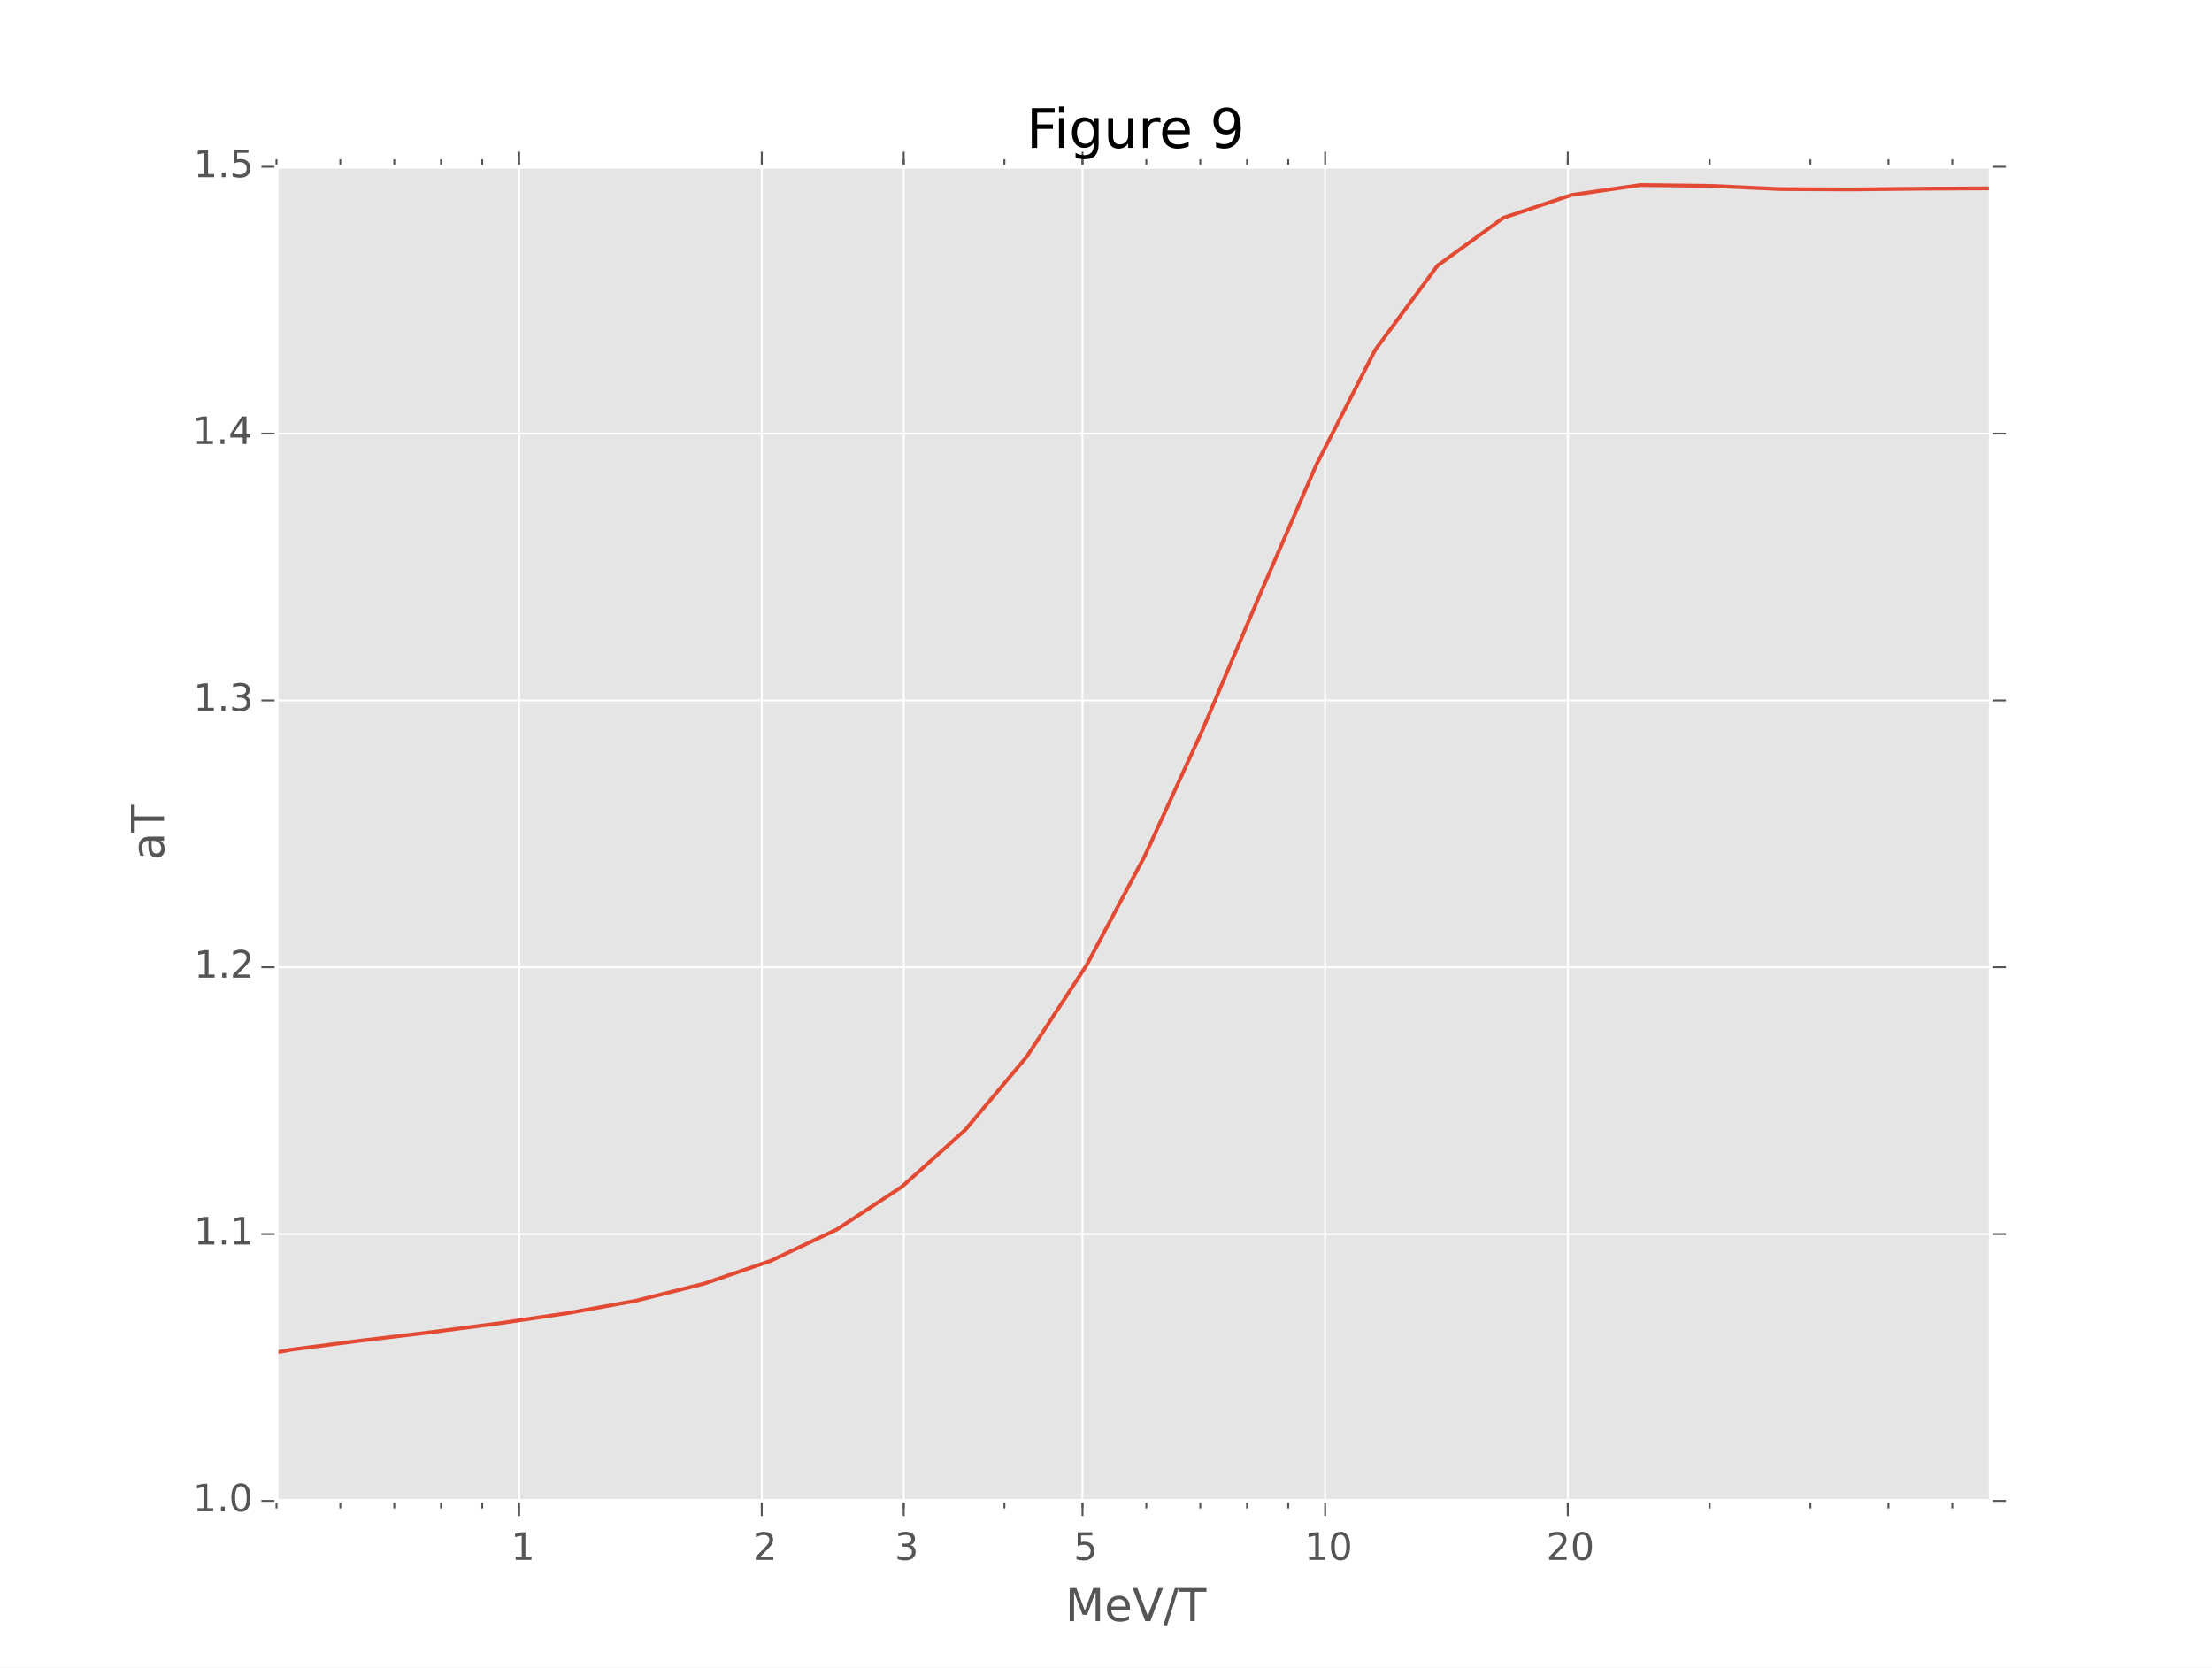
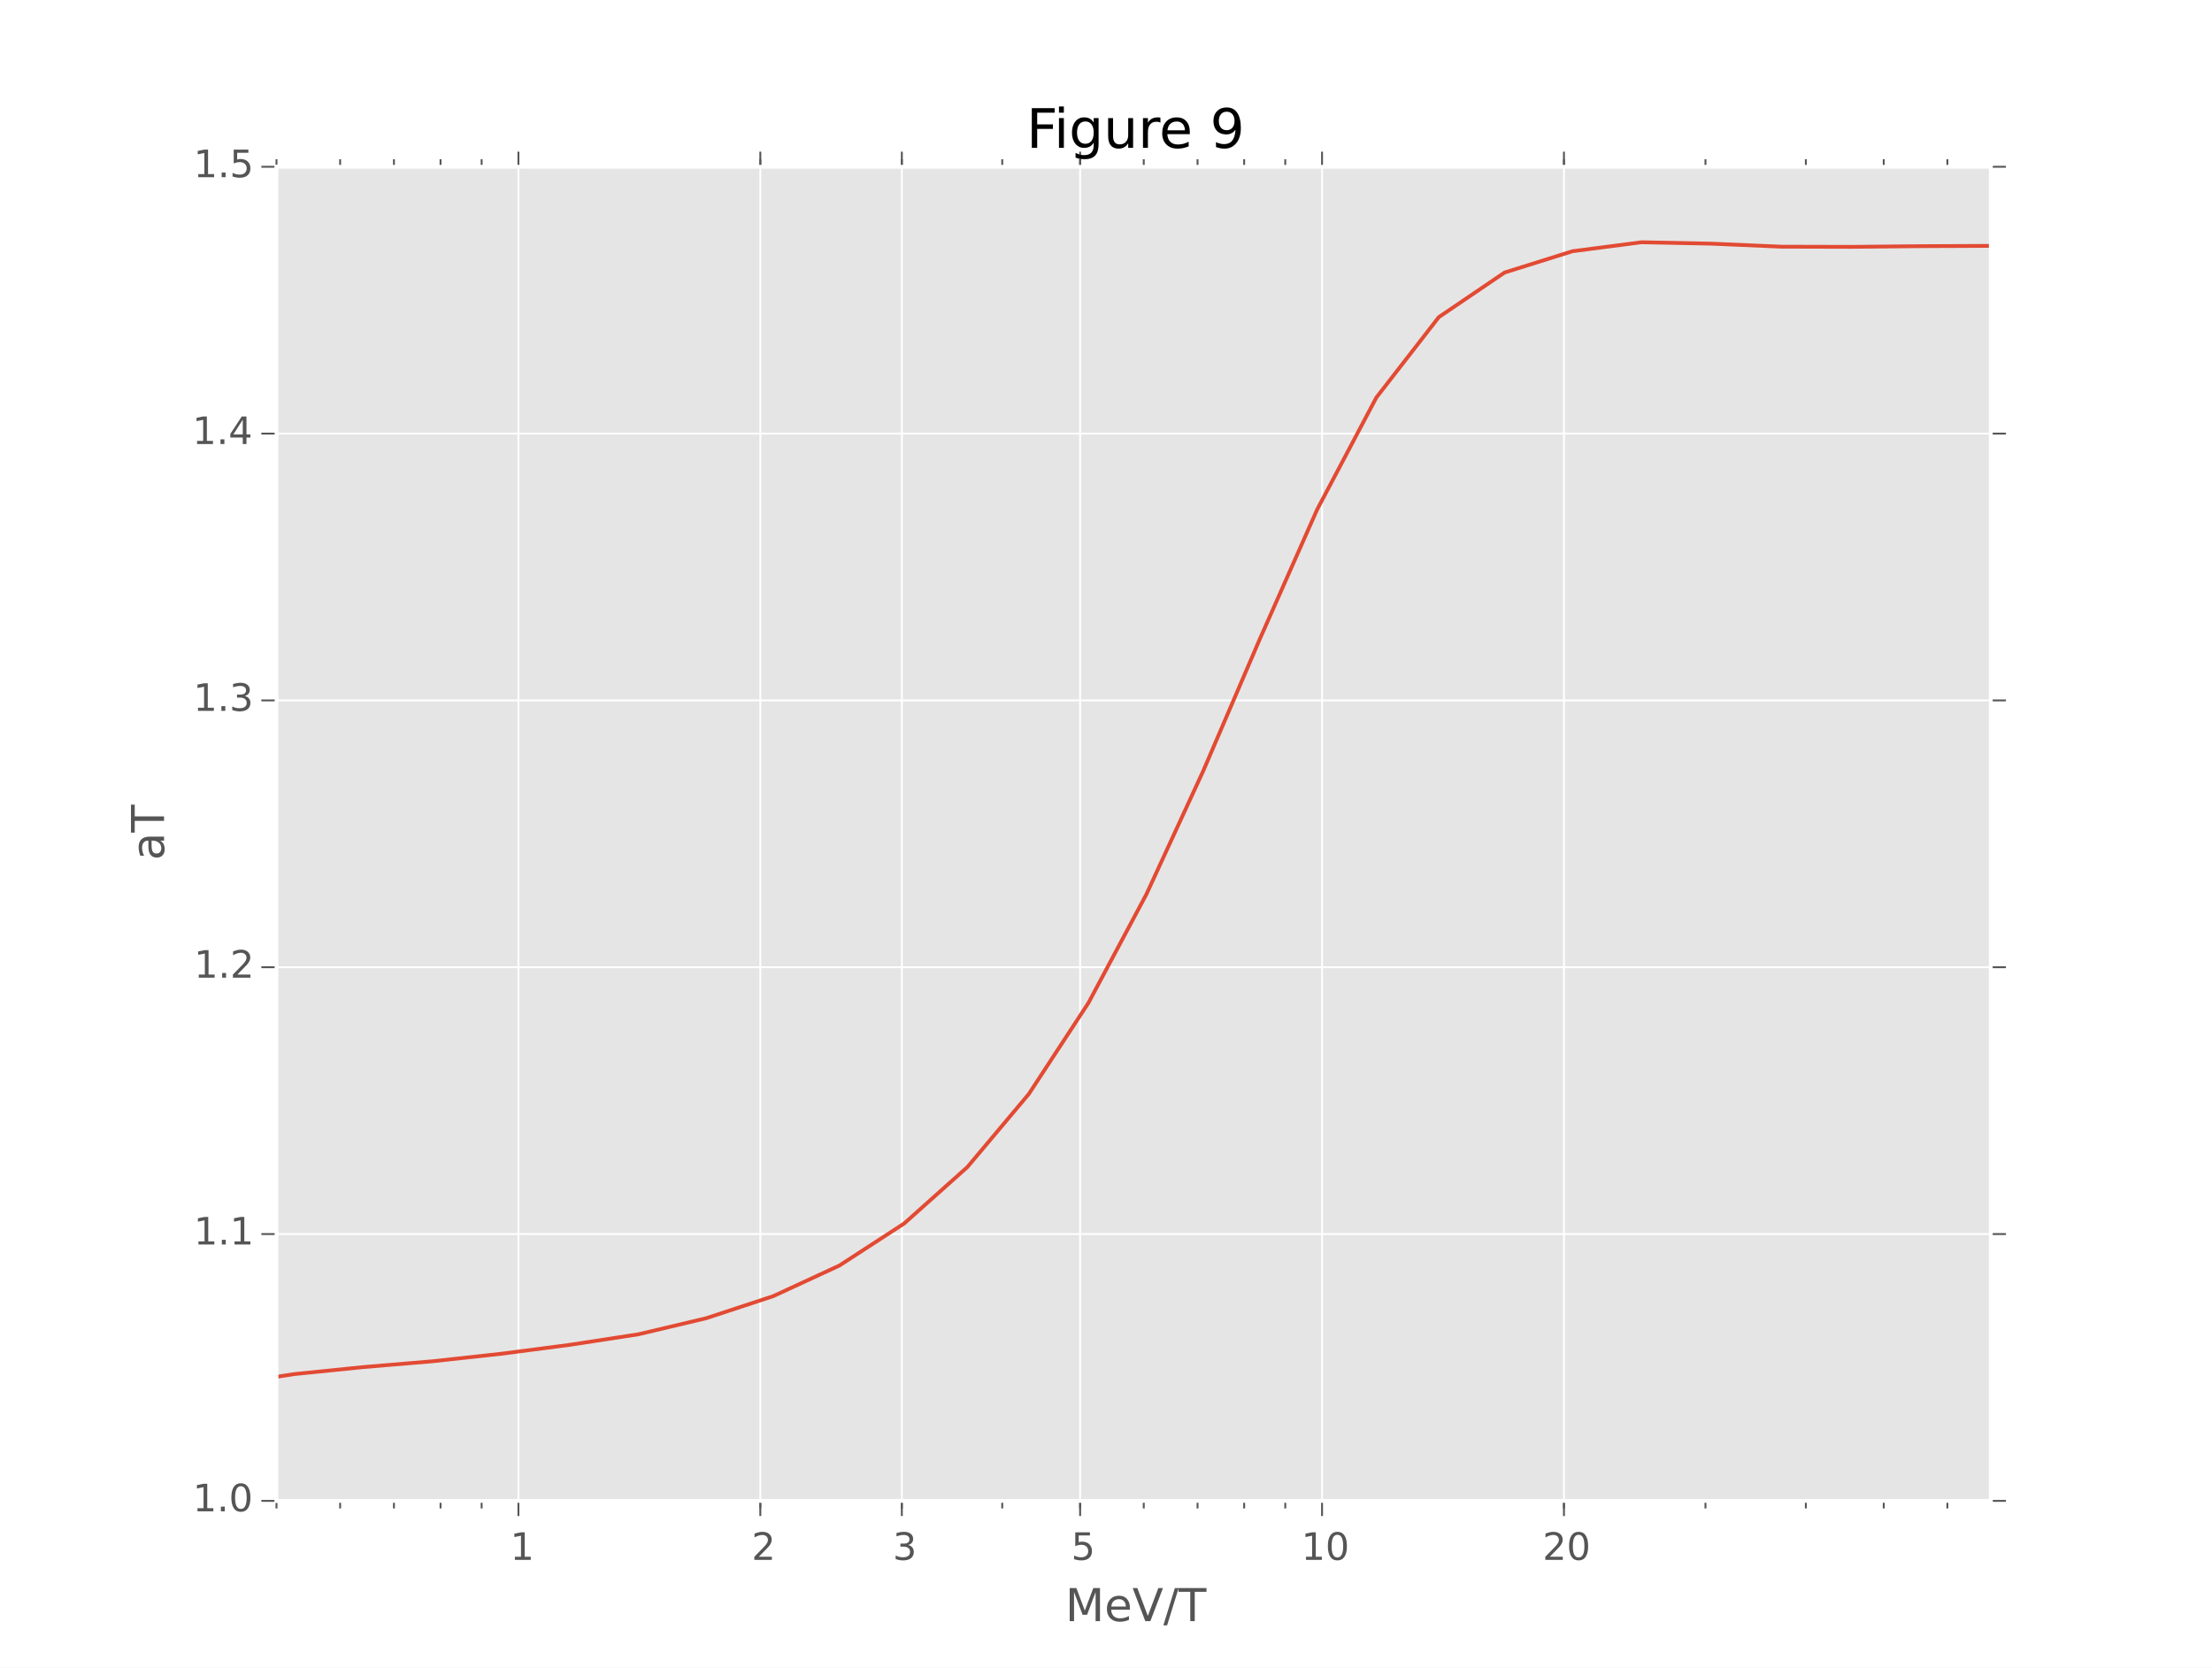
<svg xmlns="http://www.w3.org/2000/svg" xmlns:xlink="http://www.w3.org/1999/xlink" height="441pt" version="1.1" viewBox="0 0 585 441" width="585pt">
  <defs>
    <style type="text/css">
*{stroke-linecap:butt;stroke-linejoin:round;}
  </style>
  </defs>
  <g id="figure_1">
    <g id="patch_1">
      <path d=" M0 441 L585 441 L585 0 L0 0 z " style="fill:#ffffff;" />
    </g>
    <g id="axes_1">
      <g id="patch_2">
        <path d=" M73.125 396.9 L526.5 396.9 L526.5 44.1 L73.125 44.1 z " style="fill:#e5e5e5;" />
      </g>
      <g id="matplotlib.axis_1">
        <g id="xtick_1">
          <g id="line2d_1">
-             <path clip-path="url(#p5873ec822d)" d=" M137.293 396.9 L137.293 44.1" style="fill:none;stroke:#ffffff;stroke-linecap:square;stroke-width:0.5;" />
+             <path clip-path="url(#p5873ec822d)" d=" M137.103 396.9 L137.103 44.1" style="fill:none;stroke:#ffffff;stroke-linecap:square;stroke-width:0.5;" />
          </g>
          <g id="line2d_2">
            <defs>
              <path d=" M0 0 L0 4" id="m64c3aef5f4" style="stroke:#555555;stroke-width:0.5;" />
            </defs>
            <g>
-               <use style="fill:#555555;stroke:#555555;stroke-width:0.5;" x="137.293" xlink:href="#m64c3aef5f4" y="396.9" />
+               <use style="fill:#555555;stroke:#555555;stroke-width:0.5;" x="137.103" xlink:href="#m64c3aef5f4" y="396.9" />
            </g>
          </g>
          <g id="line2d_3">
            <defs>
              <path d=" M0 0 L0 -4" id="m91191bb255" style="stroke:#555555;stroke-width:0.5;" />
            </defs>
            <g>
-               <use style="fill:#555555;stroke:#555555;stroke-width:0.5;" x="137.293" xlink:href="#m91191bb255" y="44.1" />
+               <use style="fill:#555555;stroke:#555555;stroke-width:0.5;" x="137.103" xlink:href="#m91191bb255" y="44.1" />
            </g>
          </g>
          <g id="text_1">
            <defs>
              <path d=" M12.406 8.297 L28.516 8.297 L28.516 63.922 L10.984 60.406 L10.984 69.391 L28.422 72.906 L38.281 72.906 L38.281 8.297 L54.391 8.297 L54.391 0 L12.406 0 z " id="BitstreamVeraSans-Roman-31" />
            </defs>
-             <g style="fill:#555555;" transform="translate(135.1229 412.4984)scale(0.1 -0.1)">
+             <g style="fill:#555555;" transform="translate(134.933 412.4984)scale(0.1 -0.1)">
              <use xlink:href="#BitstreamVeraSans-Roman-31" />
            </g>
          </g>
        </g>
        <g id="xtick_2">
          <g id="line2d_4">
-             <path clip-path="url(#p5873ec822d)" d=" M201.462 396.9 L201.462 44.1" style="fill:none;stroke:#ffffff;stroke-linecap:square;stroke-width:0.5;" />
+             <path clip-path="url(#p5873ec822d)" d=" M201.082 396.9 L201.082 44.1" style="fill:none;stroke:#ffffff;stroke-linecap:square;stroke-width:0.5;" />
          </g>
          <g id="line2d_5">
            <g>
-               <use style="fill:#555555;stroke:#555555;stroke-width:0.5;" x="201.462" xlink:href="#m64c3aef5f4" y="396.9" />
+               <use style="fill:#555555;stroke:#555555;stroke-width:0.5;" x="201.082" xlink:href="#m64c3aef5f4" y="396.9" />
            </g>
          </g>
          <g id="line2d_6">
            <g>
-               <use style="fill:#555555;stroke:#555555;stroke-width:0.5;" x="201.462" xlink:href="#m91191bb255" y="44.1" />
+               <use style="fill:#555555;stroke:#555555;stroke-width:0.5;" x="201.082" xlink:href="#m91191bb255" y="44.1" />
            </g>
          </g>
          <g id="text_2">
            <defs>
              <path d=" M19.188 8.297 L53.609 8.297 L53.609 0 L7.328 0 L7.328 8.297 Q12.938 14.109 22.625 23.891 Q32.328 33.688 34.812 36.531 Q39.547 41.844 41.422 45.531 Q43.312 49.219 43.312 52.781 Q43.312 58.594 39.234 62.25 Q35.156 65.922 28.609 65.922 Q23.969 65.922 18.812 64.312 Q13.672 62.703 7.812 59.422 L7.812 69.391 Q13.766 71.781 18.938 73 Q24.125 74.219 28.422 74.219 Q39.75 74.219 46.484 68.547 Q53.219 62.891 53.219 53.422 Q53.219 48.922 51.531 44.891 Q49.859 40.875 45.406 35.406 Q44.188 33.984 37.641 27.219 Q31.109 20.453 19.188 8.297" id="BitstreamVeraSans-Roman-32" />
            </defs>
-             <g style="fill:#555555;" transform="translate(199.1475 412.4984)scale(0.1 -0.1)">
+             <g style="fill:#555555;" transform="translate(198.7675 412.4984)scale(0.1 -0.1)">
              <use xlink:href="#BitstreamVeraSans-Roman-32" />
            </g>
          </g>
        </g>
        <g id="xtick_3">
          <g id="line2d_7">
-             <path clip-path="url(#p5873ec822d)" d=" M238.998 396.9 L238.998 44.1" style="fill:none;stroke:#ffffff;stroke-linecap:square;stroke-width:0.5;" />
+             <path clip-path="url(#p5873ec822d)" d=" M238.506 396.9 L238.506 44.1" style="fill:none;stroke:#ffffff;stroke-linecap:square;stroke-width:0.5;" />
          </g>
          <g id="line2d_8">
            <g>
-               <use style="fill:#555555;stroke:#555555;stroke-width:0.5;" x="238.998" xlink:href="#m64c3aef5f4" y="396.9" />
+               <use style="fill:#555555;stroke:#555555;stroke-width:0.5;" x="238.506" xlink:href="#m64c3aef5f4" y="396.9" />
            </g>
          </g>
          <g id="line2d_9">
            <g>
-               <use style="fill:#555555;stroke:#555555;stroke-width:0.5;" x="238.998" xlink:href="#m91191bb255" y="44.1" />
+               <use style="fill:#555555;stroke:#555555;stroke-width:0.5;" x="238.506" xlink:href="#m91191bb255" y="44.1" />
            </g>
          </g>
          <g id="text_3">
            <defs>
              <path d=" M40.578 39.312 Q47.656 37.797 51.625 33 Q55.609 28.219 55.609 21.188 Q55.609 10.406 48.188 4.484 Q40.766 -1.422 27.094 -1.422 Q22.516 -1.422 17.656 -0.516 Q12.797 0.391 7.625 2.203 L7.625 11.719 Q11.719 9.328 16.594 8.109 Q21.484 6.891 26.812 6.891 Q36.078 6.891 40.938 10.547 Q45.797 14.203 45.797 21.188 Q45.797 27.641 41.281 31.266 Q36.766 34.906 28.719 34.906 L20.219 34.906 L20.219 43.016 L29.109 43.016 Q36.375 43.016 40.234 45.922 Q44.094 48.828 44.094 54.297 Q44.094 59.906 40.109 62.906 Q36.141 65.922 28.719 65.922 Q24.656 65.922 20.016 65.031 Q15.375 64.156 9.812 62.312 L9.812 71.094 Q15.438 72.656 20.344 73.438 Q25.25 74.219 29.594 74.219 Q40.828 74.219 47.359 69.109 Q53.906 64.016 53.906 55.328 Q53.906 49.266 50.438 45.094 Q46.969 40.922 40.578 39.312" id="BitstreamVeraSans-Roman-33" />
            </defs>
-             <g style="fill:#555555;" transform="translate(236.5983 412.4984)scale(0.1 -0.1)">
+             <g style="fill:#555555;" transform="translate(236.1072 412.4984)scale(0.1 -0.1)">
              <use xlink:href="#BitstreamVeraSans-Roman-33" />
            </g>
          </g>
        </g>
        <g id="xtick_4">
          <g id="line2d_10">
-             <path clip-path="url(#p5873ec822d)" d=" M286.287 396.9 L286.287 44.1" style="fill:none;stroke:#ffffff;stroke-linecap:square;stroke-width:0.5;" />
+             <path clip-path="url(#p5873ec822d)" d=" M285.656 396.9 L285.656 44.1" style="fill:none;stroke:#ffffff;stroke-linecap:square;stroke-width:0.5;" />
          </g>
          <g id="line2d_11">
            <g>
-               <use style="fill:#555555;stroke:#555555;stroke-width:0.5;" x="286.287" xlink:href="#m64c3aef5f4" y="396.9" />
+               <use style="fill:#555555;stroke:#555555;stroke-width:0.5;" x="285.656" xlink:href="#m64c3aef5f4" y="396.9" />
            </g>
          </g>
          <g id="line2d_12">
            <g>
-               <use style="fill:#555555;stroke:#555555;stroke-width:0.5;" x="286.287" xlink:href="#m91191bb255" y="44.1" />
+               <use style="fill:#555555;stroke:#555555;stroke-width:0.5;" x="285.656" xlink:href="#m91191bb255" y="44.1" />
            </g>
          </g>
          <g id="text_4">
            <defs>
              <path d=" M10.797 72.906 L49.516 72.906 L49.516 64.594 L19.828 64.594 L19.828 46.734 Q21.969 47.469 24.109 47.828 Q26.266 48.188 28.422 48.188 Q40.625 48.188 47.75 41.5 Q54.891 34.812 54.891 23.391 Q54.891 11.625 47.562 5.094 Q40.234 -1.422 26.906 -1.422 Q22.312 -1.422 17.547 -0.641 Q12.797 0.141 7.719 1.703 L7.719 11.625 Q12.109 9.234 16.797 8.062 Q21.484 6.891 26.703 6.891 Q35.156 6.891 40.078 11.328 Q45.016 15.766 45.016 23.391 Q45.016 31 40.078 35.438 Q35.156 39.891 26.703 39.891 Q22.75 39.891 18.812 39.016 Q14.891 38.141 10.797 36.281 z " id="BitstreamVeraSans-Roman-35" />
            </defs>
-             <g style="fill:#555555;" transform="translate(283.9287 412.4984)scale(0.1 -0.1)">
+             <g style="fill:#555555;" transform="translate(283.2976 412.4984)scale(0.1 -0.1)">
              <use xlink:href="#BitstreamVeraSans-Roman-35" />
            </g>
          </g>
        </g>
        <g id="xtick_5">
          <g id="line2d_13">
-             <path clip-path="url(#p5873ec822d)" d=" M350.456 396.9 L350.456 44.1" style="fill:none;stroke:#ffffff;stroke-linecap:square;stroke-width:0.5;" />
+             <path clip-path="url(#p5873ec822d)" d=" M349.635 396.9 L349.635 44.1" style="fill:none;stroke:#ffffff;stroke-linecap:square;stroke-width:0.5;" />
          </g>
          <g id="line2d_14">
            <g>
-               <use style="fill:#555555;stroke:#555555;stroke-width:0.5;" x="350.456" xlink:href="#m64c3aef5f4" y="396.9" />
+               <use style="fill:#555555;stroke:#555555;stroke-width:0.5;" x="349.635" xlink:href="#m64c3aef5f4" y="396.9" />
            </g>
          </g>
          <g id="line2d_15">
            <g>
-               <use style="fill:#555555;stroke:#555555;stroke-width:0.5;" x="350.456" xlink:href="#m91191bb255" y="44.1" />
+               <use style="fill:#555555;stroke:#555555;stroke-width:0.5;" x="349.635" xlink:href="#m91191bb255" y="44.1" />
            </g>
          </g>
          <g id="text_5">
            <defs>
              <path d=" M31.781 66.406 Q24.172 66.406 20.328 58.906 Q16.5 51.422 16.5 36.375 Q16.5 21.391 20.328 13.891 Q24.172 6.391 31.781 6.391 Q39.453 6.391 43.281 13.891 Q47.125 21.391 47.125 36.375 Q47.125 51.422 43.281 58.906 Q39.453 66.406 31.781 66.406 M31.781 74.219 Q44.047 74.219 50.516 64.516 Q56.984 54.828 56.984 36.375 Q56.984 17.969 50.516 8.266 Q44.047 -1.422 31.781 -1.422 Q19.531 -1.422 13.062 8.266 Q6.594 17.969 6.594 36.375 Q6.594 54.828 13.062 64.516 Q19.531 74.219 31.781 74.219" id="BitstreamVeraSans-Roman-30" />
            </defs>
-             <g style="fill:#555555;" transform="translate(344.9743 412.4984)scale(0.1 -0.1)">
+             <g style="fill:#555555;" transform="translate(344.1533 412.4984)scale(0.1 -0.1)">
              <use xlink:href="#BitstreamVeraSans-Roman-31" />
              <use x="63.623" xlink:href="#BitstreamVeraSans-Roman-30" />
            </g>
          </g>
        </g>
        <g id="xtick_6">
          <g id="line2d_16">
-             <path clip-path="url(#p5873ec822d)" d=" M414.624 396.9 L414.624 44.1" style="fill:none;stroke:#ffffff;stroke-linecap:square;stroke-width:0.5;" />
+             <path clip-path="url(#p5873ec822d)" d=" M413.613 396.9 L413.613 44.1" style="fill:none;stroke:#ffffff;stroke-linecap:square;stroke-width:0.5;" />
          </g>
          <g id="line2d_17">
            <g>
-               <use style="fill:#555555;stroke:#555555;stroke-width:0.5;" x="414.624" xlink:href="#m64c3aef5f4" y="396.9" />
+               <use style="fill:#555555;stroke:#555555;stroke-width:0.5;" x="413.613" xlink:href="#m64c3aef5f4" y="396.9" />
            </g>
          </g>
          <g id="line2d_18">
            <g>
-               <use style="fill:#555555;stroke:#555555;stroke-width:0.5;" x="414.624" xlink:href="#m91191bb255" y="44.1" />
+               <use style="fill:#555555;stroke:#555555;stroke-width:0.5;" x="413.613" xlink:href="#m91191bb255" y="44.1" />
            </g>
          </g>
          <g id="text_6">
-             <g style="fill:#555555;" transform="translate(408.9598 412.4984)scale(0.1 -0.1)">
+             <g style="fill:#555555;" transform="translate(407.9487 412.4984)scale(0.1 -0.1)">
              <use xlink:href="#BitstreamVeraSans-Roman-32" />
              <use x="63.623" xlink:href="#BitstreamVeraSans-Roman-30" />
            </g>
          </g>
        </g>
        <g id="xtick_7">
          <g id="line2d_19">
            <defs>
              <path d=" M0 0 L0 2" id="m7c1be8cc89" style="stroke:#555555;stroke-width:0.5;" />
            </defs>
            <g>
              <use style="fill:#555555;stroke:#555555;stroke-width:0.5;" x="73.125" xlink:href="#m7c1be8cc89" y="396.9" />
            </g>
          </g>
          <g id="line2d_20">
            <defs>
              <path d=" M0 0 L0 -2" id="m590dc32cdf" style="stroke:#555555;stroke-width:0.5;" />
            </defs>
            <g>
              <use style="fill:#555555;stroke:#555555;stroke-width:0.5;" x="73.125" xlink:href="#m590dc32cdf" y="44.1" />
            </g>
          </g>
        </g>
        <g id="xtick_8">
          <g id="line2d_21">
            <g>
-               <use style="fill:#555555;stroke:#555555;stroke-width:0.5;" x="90.003" xlink:href="#m7c1be8cc89" y="396.9" />
+               <use style="fill:#555555;stroke:#555555;stroke-width:0.5;" x="89.953" xlink:href="#m7c1be8cc89" y="396.9" />
            </g>
          </g>
          <g id="line2d_22">
            <g>
-               <use style="fill:#555555;stroke:#555555;stroke-width:0.5;" x="90.003" xlink:href="#m590dc32cdf" y="44.1" />
+               <use style="fill:#555555;stroke:#555555;stroke-width:0.5;" x="89.953" xlink:href="#m590dc32cdf" y="44.1" />
            </g>
          </g>
        </g>
        <g id="xtick_9">
          <g id="line2d_23">
            <g>
-               <use style="fill:#555555;stroke:#555555;stroke-width:0.5;" x="104.274" xlink:href="#m7c1be8cc89" y="396.9" />
+               <use style="fill:#555555;stroke:#555555;stroke-width:0.5;" x="104.182" xlink:href="#m7c1be8cc89" y="396.9" />
            </g>
          </g>
          <g id="line2d_24">
            <g>
-               <use style="fill:#555555;stroke:#555555;stroke-width:0.5;" x="104.274" xlink:href="#m590dc32cdf" y="44.1" />
+               <use style="fill:#555555;stroke:#555555;stroke-width:0.5;" x="104.182" xlink:href="#m590dc32cdf" y="44.1" />
            </g>
          </g>
        </g>
        <g id="xtick_10">
          <g id="line2d_25">
            <g>
-               <use style="fill:#555555;stroke:#555555;stroke-width:0.5;" x="116.636" xlink:href="#m7c1be8cc89" y="396.9" />
+               <use style="fill:#555555;stroke:#555555;stroke-width:0.5;" x="116.507" xlink:href="#m7c1be8cc89" y="396.9" />
            </g>
          </g>
          <g id="line2d_26">
            <g>
-               <use style="fill:#555555;stroke:#555555;stroke-width:0.5;" x="116.636" xlink:href="#m590dc32cdf" y="44.1" />
+               <use style="fill:#555555;stroke:#555555;stroke-width:0.5;" x="116.507" xlink:href="#m590dc32cdf" y="44.1" />
            </g>
          </g>
        </g>
        <g id="xtick_11">
          <g id="line2d_27">
            <g>
-               <use style="fill:#555555;stroke:#555555;stroke-width:0.5;" x="127.539" xlink:href="#m7c1be8cc89" y="396.9" />
+               <use style="fill:#555555;stroke:#555555;stroke-width:0.5;" x="127.378" xlink:href="#m7c1be8cc89" y="396.9" />
            </g>
          </g>
          <g id="line2d_28">
            <g>
-               <use style="fill:#555555;stroke:#555555;stroke-width:0.5;" x="127.539" xlink:href="#m590dc32cdf" y="44.1" />
+               <use style="fill:#555555;stroke:#555555;stroke-width:0.5;" x="127.378" xlink:href="#m590dc32cdf" y="44.1" />
            </g>
          </g>
        </g>
        <g id="xtick_12">
          <g id="line2d_29">
            <g>
-               <use style="fill:#555555;stroke:#555555;stroke-width:0.5;" x="201.462" xlink:href="#m7c1be8cc89" y="396.9" />
+               <use style="fill:#555555;stroke:#555555;stroke-width:0.5;" x="201.082" xlink:href="#m7c1be8cc89" y="396.9" />
            </g>
          </g>
          <g id="line2d_30">
            <g>
-               <use style="fill:#555555;stroke:#555555;stroke-width:0.5;" x="201.462" xlink:href="#m590dc32cdf" y="44.1" />
+               <use style="fill:#555555;stroke:#555555;stroke-width:0.5;" x="201.082" xlink:href="#m590dc32cdf" y="44.1" />
            </g>
          </g>
        </g>
        <g id="xtick_13">
          <g id="line2d_31">
            <g>
-               <use style="fill:#555555;stroke:#555555;stroke-width:0.5;" x="238.998" xlink:href="#m7c1be8cc89" y="396.9" />
+               <use style="fill:#555555;stroke:#555555;stroke-width:0.5;" x="238.506" xlink:href="#m7c1be8cc89" y="396.9" />
            </g>
          </g>
          <g id="line2d_32">
            <g>
-               <use style="fill:#555555;stroke:#555555;stroke-width:0.5;" x="238.998" xlink:href="#m590dc32cdf" y="44.1" />
+               <use style="fill:#555555;stroke:#555555;stroke-width:0.5;" x="238.506" xlink:href="#m590dc32cdf" y="44.1" />
            </g>
          </g>
        </g>
        <g id="xtick_14">
          <g id="line2d_33">
            <g>
-               <use style="fill:#555555;stroke:#555555;stroke-width:0.5;" x="265.63" xlink:href="#m7c1be8cc89" y="396.9" />
+               <use style="fill:#555555;stroke:#555555;stroke-width:0.5;" x="265.06" xlink:href="#m7c1be8cc89" y="396.9" />
            </g>
          </g>
          <g id="line2d_34">
            <g>
-               <use style="fill:#555555;stroke:#555555;stroke-width:0.5;" x="265.63" xlink:href="#m590dc32cdf" y="44.1" />
+               <use style="fill:#555555;stroke:#555555;stroke-width:0.5;" x="265.06" xlink:href="#m590dc32cdf" y="44.1" />
            </g>
          </g>
        </g>
        <g id="xtick_15">
          <g id="line2d_35">
            <g>
-               <use style="fill:#555555;stroke:#555555;stroke-width:0.5;" x="286.287" xlink:href="#m7c1be8cc89" y="396.9" />
+               <use style="fill:#555555;stroke:#555555;stroke-width:0.5;" x="285.656" xlink:href="#m7c1be8cc89" y="396.9" />
            </g>
          </g>
          <g id="line2d_36">
            <g>
-               <use style="fill:#555555;stroke:#555555;stroke-width:0.5;" x="286.287" xlink:href="#m590dc32cdf" y="44.1" />
+               <use style="fill:#555555;stroke:#555555;stroke-width:0.5;" x="285.656" xlink:href="#m590dc32cdf" y="44.1" />
            </g>
          </g>
        </g>
        <g id="xtick_16">
          <g id="line2d_37">
            <g>
-               <use style="fill:#555555;stroke:#555555;stroke-width:0.5;" x="303.166" xlink:href="#m7c1be8cc89" y="396.9" />
+               <use style="fill:#555555;stroke:#555555;stroke-width:0.5;" x="302.485" xlink:href="#m7c1be8cc89" y="396.9" />
            </g>
          </g>
          <g id="line2d_38">
            <g>
-               <use style="fill:#555555;stroke:#555555;stroke-width:0.5;" x="303.166" xlink:href="#m590dc32cdf" y="44.1" />
+               <use style="fill:#555555;stroke:#555555;stroke-width:0.5;" x="302.485" xlink:href="#m590dc32cdf" y="44.1" />
            </g>
          </g>
        </g>
        <g id="xtick_17">
          <g id="line2d_39">
            <g>
-               <use style="fill:#555555;stroke:#555555;stroke-width:0.5;" x="317.436" xlink:href="#m7c1be8cc89" y="396.9" />
+               <use style="fill:#555555;stroke:#555555;stroke-width:0.5;" x="316.713" xlink:href="#m7c1be8cc89" y="396.9" />
            </g>
          </g>
          <g id="line2d_40">
            <g>
-               <use style="fill:#555555;stroke:#555555;stroke-width:0.5;" x="317.436" xlink:href="#m590dc32cdf" y="44.1" />
+               <use style="fill:#555555;stroke:#555555;stroke-width:0.5;" x="316.713" xlink:href="#m590dc32cdf" y="44.1" />
            </g>
          </g>
        </g>
        <g id="xtick_18">
          <g id="line2d_41">
            <g>
-               <use style="fill:#555555;stroke:#555555;stroke-width:0.5;" x="329.798" xlink:href="#m7c1be8cc89" y="396.9" />
+               <use style="fill:#555555;stroke:#555555;stroke-width:0.5;" x="329.038" xlink:href="#m7c1be8cc89" y="396.9" />
            </g>
          </g>
          <g id="line2d_42">
            <g>
-               <use style="fill:#555555;stroke:#555555;stroke-width:0.5;" x="329.798" xlink:href="#m590dc32cdf" y="44.1" />
+               <use style="fill:#555555;stroke:#555555;stroke-width:0.5;" x="329.038" xlink:href="#m590dc32cdf" y="44.1" />
            </g>
          </g>
        </g>
        <g id="xtick_19">
          <g id="line2d_43">
            <g>
-               <use style="fill:#555555;stroke:#555555;stroke-width:0.5;" x="340.702" xlink:href="#m7c1be8cc89" y="396.9" />
+               <use style="fill:#555555;stroke:#555555;stroke-width:0.5;" x="339.91" xlink:href="#m7c1be8cc89" y="396.9" />
            </g>
          </g>
          <g id="line2d_44">
            <g>
-               <use style="fill:#555555;stroke:#555555;stroke-width:0.5;" x="340.702" xlink:href="#m590dc32cdf" y="44.1" />
+               <use style="fill:#555555;stroke:#555555;stroke-width:0.5;" x="339.91" xlink:href="#m590dc32cdf" y="44.1" />
            </g>
          </g>
        </g>
        <g id="xtick_20">
          <g id="line2d_45">
            <g>
-               <use style="fill:#555555;stroke:#555555;stroke-width:0.5;" x="414.624" xlink:href="#m7c1be8cc89" y="396.9" />
+               <use style="fill:#555555;stroke:#555555;stroke-width:0.5;" x="413.613" xlink:href="#m7c1be8cc89" y="396.9" />
            </g>
          </g>
          <g id="line2d_46">
            <g>
-               <use style="fill:#555555;stroke:#555555;stroke-width:0.5;" x="414.624" xlink:href="#m590dc32cdf" y="44.1" />
+               <use style="fill:#555555;stroke:#555555;stroke-width:0.5;" x="413.613" xlink:href="#m590dc32cdf" y="44.1" />
            </g>
          </g>
        </g>
        <g id="xtick_21">
          <g id="line2d_47">
            <g>
-               <use style="fill:#555555;stroke:#555555;stroke-width:0.5;" x="452.16" xlink:href="#m7c1be8cc89" y="396.9" />
+               <use style="fill:#555555;stroke:#555555;stroke-width:0.5;" x="451.038" xlink:href="#m7c1be8cc89" y="396.9" />
            </g>
          </g>
          <g id="line2d_48">
            <g>
-               <use style="fill:#555555;stroke:#555555;stroke-width:0.5;" x="452.16" xlink:href="#m590dc32cdf" y="44.1" />
+               <use style="fill:#555555;stroke:#555555;stroke-width:0.5;" x="451.038" xlink:href="#m590dc32cdf" y="44.1" />
            </g>
          </g>
        </g>
        <g id="xtick_22">
          <g id="line2d_49">
            <g>
-               <use style="fill:#555555;stroke:#555555;stroke-width:0.5;" x="478.792" xlink:href="#m7c1be8cc89" y="396.9" />
+               <use style="fill:#555555;stroke:#555555;stroke-width:0.5;" x="477.591" xlink:href="#m7c1be8cc89" y="396.9" />
            </g>
          </g>
          <g id="line2d_50">
            <g>
-               <use style="fill:#555555;stroke:#555555;stroke-width:0.5;" x="478.792" xlink:href="#m590dc32cdf" y="44.1" />
+               <use style="fill:#555555;stroke:#555555;stroke-width:0.5;" x="477.591" xlink:href="#m590dc32cdf" y="44.1" />
            </g>
          </g>
        </g>
        <g id="xtick_23">
          <g id="line2d_51">
            <g>
-               <use style="fill:#555555;stroke:#555555;stroke-width:0.5;" x="499.45" xlink:href="#m7c1be8cc89" y="396.9" />
+               <use style="fill:#555555;stroke:#555555;stroke-width:0.5;" x="498.187" xlink:href="#m7c1be8cc89" y="396.9" />
            </g>
          </g>
          <g id="line2d_52">
            <g>
-               <use style="fill:#555555;stroke:#555555;stroke-width:0.5;" x="499.45" xlink:href="#m590dc32cdf" y="44.1" />
+               <use style="fill:#555555;stroke:#555555;stroke-width:0.5;" x="498.187" xlink:href="#m590dc32cdf" y="44.1" />
            </g>
          </g>
        </g>
        <g id="xtick_24">
          <g id="line2d_53">
            <g>
-               <use style="fill:#555555;stroke:#555555;stroke-width:0.5;" x="516.328" xlink:href="#m7c1be8cc89" y="396.9" />
+               <use style="fill:#555555;stroke:#555555;stroke-width:0.5;" x="515.016" xlink:href="#m7c1be8cc89" y="396.9" />
            </g>
          </g>
          <g id="line2d_54">
            <g>
-               <use style="fill:#555555;stroke:#555555;stroke-width:0.5;" x="516.328" xlink:href="#m590dc32cdf" y="44.1" />
+               <use style="fill:#555555;stroke:#555555;stroke-width:0.5;" x="515.016" xlink:href="#m590dc32cdf" y="44.1" />
            </g>
          </g>
        </g>
        <g id="text_7">
          <defs>
            <path d=" M56.203 29.594 L56.203 25.203 L14.891 25.203 Q15.484 15.922 20.484 11.062 Q25.484 6.203 34.422 6.203 Q39.594 6.203 44.453 7.469 Q49.312 8.734 54.109 11.281 L54.109 2.781 Q49.266 0.734 44.188 -0.344 Q39.109 -1.422 33.891 -1.422 Q20.797 -1.422 13.156 6.188 Q5.516 13.812 5.516 26.812 Q5.516 40.234 12.766 48.109 Q20.016 56 32.328 56 Q43.359 56 49.781 48.891 Q56.203 41.797 56.203 29.594 M47.219 32.234 Q47.125 39.594 43.094 43.984 Q39.062 48.391 32.422 48.391 Q24.906 48.391 20.391 44.141 Q15.875 39.891 15.188 32.172 z " id="BitstreamVeraSans-Roman-65" />
            <path d=" M9.812 72.906 L24.516 72.906 L43.109 23.297 L61.812 72.906 L76.516 72.906 L76.516 0 L66.891 0 L66.891 64.016 L48.094 14.016 L38.188 14.016 L19.391 64.016 L19.391 0 L9.812 0 z " id="BitstreamVeraSans-Roman-4d" />
            <path d=" M-0.297 72.906 L61.375 72.906 L61.375 64.594 L35.5 64.594 L35.5 0 L25.594 0 L25.594 64.594 L-0.297 64.594 z " id="BitstreamVeraSans-Roman-54" />
            <path d=" M28.609 0 L0.781 72.906 L11.078 72.906 L34.188 11.531 L57.328 72.906 L67.578 72.906 L39.797 0 z " id="BitstreamVeraSans-Roman-56" />
            <path d=" M25.391 72.906 L33.688 72.906 L8.297 -9.281 L0 -9.281 z " id="BitstreamVeraSans-Roman-2f" />
          </defs>
          <g style="fill:#555555;" transform="translate(281.7244 428.6963)scale(0.12 -0.12)">
            <use xlink:href="#BitstreamVeraSans-Roman-4d" />
            <use x="86.279" xlink:href="#BitstreamVeraSans-Roman-65" />
            <use x="147.803" xlink:href="#BitstreamVeraSans-Roman-56" />
            <use x="216.211" xlink:href="#BitstreamVeraSans-Roman-2f" />
            <use x="249.902" xlink:href="#BitstreamVeraSans-Roman-54" />
          </g>
        </g>
      </g>
      <g id="matplotlib.axis_2">
        <g id="ytick_1">
          <g id="line2d_55">
            <path clip-path="url(#p5873ec822d)" d=" M73.125 396.9 L526.5 396.9" style="fill:none;stroke:#ffffff;stroke-linecap:square;stroke-width:0.5;" />
          </g>
          <g id="line2d_56">
            <defs>
              <path d=" M0 0 L-4 0" id="mf591f037a3" style="stroke:#555555;stroke-width:0.5;" />
            </defs>
            <g>
              <use style="fill:#555555;stroke:#555555;stroke-width:0.5;" x="73.125" xlink:href="#mf591f037a3" y="396.9" />
            </g>
          </g>
          <g id="line2d_57">
            <defs>
              <path d=" M0 0 L4 0" id="m9430d3eee0" style="stroke:#555555;stroke-width:0.5;" />
            </defs>
            <g>
              <use style="fill:#555555;stroke:#555555;stroke-width:0.5;" x="526.5" xlink:href="#m9430d3eee0" y="396.9" />
            </g>
          </g>
          <g id="text_8">
            <defs>
              <path d=" M10.688 12.406 L21 12.406 L21 0 L10.688 0 z " id="BitstreamVeraSans-Roman-2e" />
            </defs>
            <g style="fill:#555555;" transform="translate(50.98438 399.6594)scale(0.1 -0.1)">
              <use xlink:href="#BitstreamVeraSans-Roman-31" />
              <use x="63.623" xlink:href="#BitstreamVeraSans-Roman-2e" />
              <use x="95.41" xlink:href="#BitstreamVeraSans-Roman-30" />
            </g>
          </g>
        </g>
        <g id="ytick_2">
          <g id="line2d_58">
            <path clip-path="url(#p5873ec822d)" d=" M73.125 326.34 L526.5 326.34" style="fill:none;stroke:#ffffff;stroke-linecap:square;stroke-width:0.5;" />
          </g>
          <g id="line2d_59">
            <g>
              <use style="fill:#555555;stroke:#555555;stroke-width:0.5;" x="73.125" xlink:href="#mf591f037a3" y="326.34" />
            </g>
          </g>
          <g id="line2d_60">
            <g>
              <use style="fill:#555555;stroke:#555555;stroke-width:0.5;" x="526.5" xlink:href="#m9430d3eee0" y="326.34" />
            </g>
          </g>
          <g id="text_9">
            <g style="fill:#555555;" transform="translate(51.24375 329.0994)scale(0.1 -0.1)">
              <use xlink:href="#BitstreamVeraSans-Roman-31" />
              <use x="63.623" xlink:href="#BitstreamVeraSans-Roman-2e" />
              <use x="95.41" xlink:href="#BitstreamVeraSans-Roman-31" />
            </g>
          </g>
        </g>
        <g id="ytick_3">
          <g id="line2d_61">
            <path clip-path="url(#p5873ec822d)" d=" M73.125 255.78 L526.5 255.78" style="fill:none;stroke:#ffffff;stroke-linecap:square;stroke-width:0.5;" />
          </g>
          <g id="line2d_62">
            <g>
              <use style="fill:#555555;stroke:#555555;stroke-width:0.5;" x="73.125" xlink:href="#mf591f037a3" y="255.78" />
            </g>
          </g>
          <g id="line2d_63">
            <g>
              <use style="fill:#555555;stroke:#555555;stroke-width:0.5;" x="526.5" xlink:href="#m9430d3eee0" y="255.78" />
            </g>
          </g>
          <g id="text_10">
            <g style="fill:#555555;" transform="translate(51.32187 258.5394)scale(0.1 -0.1)">
              <use xlink:href="#BitstreamVeraSans-Roman-31" />
              <use x="63.623" xlink:href="#BitstreamVeraSans-Roman-2e" />
              <use x="95.41" xlink:href="#BitstreamVeraSans-Roman-32" />
            </g>
          </g>
        </g>
        <g id="ytick_4">
          <g id="line2d_64">
            <path clip-path="url(#p5873ec822d)" d=" M73.125 185.22 L526.5 185.22" style="fill:none;stroke:#ffffff;stroke-linecap:square;stroke-width:0.5;" />
          </g>
          <g id="line2d_65">
            <g>
              <use style="fill:#555555;stroke:#555555;stroke-width:0.5;" x="73.125" xlink:href="#mf591f037a3" y="185.22" />
            </g>
          </g>
          <g id="line2d_66">
            <g>
              <use style="fill:#555555;stroke:#555555;stroke-width:0.5;" x="526.5" xlink:href="#m9430d3eee0" y="185.22" />
            </g>
          </g>
          <g id="text_11">
            <g style="fill:#555555;" transform="translate(51.12188 187.9794)scale(0.1 -0.1)">
              <use xlink:href="#BitstreamVeraSans-Roman-31" />
              <use x="63.623" xlink:href="#BitstreamVeraSans-Roman-2e" />
              <use x="95.41" xlink:href="#BitstreamVeraSans-Roman-33" />
            </g>
          </g>
        </g>
        <g id="ytick_5">
          <g id="line2d_67">
            <path clip-path="url(#p5873ec822d)" d=" M73.125 114.66 L526.5 114.66" style="fill:none;stroke:#ffffff;stroke-linecap:square;stroke-width:0.5;" />
          </g>
          <g id="line2d_68">
            <g>
              <use style="fill:#555555;stroke:#555555;stroke-width:0.5;" x="73.125" xlink:href="#mf591f037a3" y="114.66" />
            </g>
          </g>
          <g id="line2d_69">
            <g>
              <use style="fill:#555555;stroke:#555555;stroke-width:0.5;" x="526.5" xlink:href="#m9430d3eee0" y="114.66" />
            </g>
          </g>
          <g id="text_12">
            <defs>
              <path d=" M37.797 64.312 L12.891 25.391 L37.797 25.391 z  M35.203 72.906 L47.609 72.906 L47.609 25.391 L58.016 25.391 L58.016 17.188 L47.609 17.188 L47.609 0 L37.797 0 L37.797 17.188 L4.891 17.188 L4.891 26.703 z " id="BitstreamVeraSans-Roman-34" />
            </defs>
            <g style="fill:#555555;" transform="translate(50.88125 117.4194)scale(0.1 -0.1)">
              <use xlink:href="#BitstreamVeraSans-Roman-31" />
              <use x="63.623" xlink:href="#BitstreamVeraSans-Roman-2e" />
              <use x="95.41" xlink:href="#BitstreamVeraSans-Roman-34" />
            </g>
          </g>
        </g>
        <g id="ytick_6">
          <g id="line2d_70">
            <path clip-path="url(#p5873ec822d)" d=" M73.125 44.1 L526.5 44.1" style="fill:none;stroke:#ffffff;stroke-linecap:square;stroke-width:0.5;" />
          </g>
          <g id="line2d_71">
            <g>
              <use style="fill:#555555;stroke:#555555;stroke-width:0.5;" x="73.125" xlink:href="#mf591f037a3" y="44.1" />
            </g>
          </g>
          <g id="line2d_72">
            <g>
              <use style="fill:#555555;stroke:#555555;stroke-width:0.5;" x="526.5" xlink:href="#m9430d3eee0" y="44.1" />
            </g>
          </g>
          <g id="text_13">
            <g style="fill:#555555;" transform="translate(51.19375 46.85938)scale(0.1 -0.1)">
              <use xlink:href="#BitstreamVeraSans-Roman-31" />
              <use x="63.623" xlink:href="#BitstreamVeraSans-Roman-2e" />
              <use x="95.41" xlink:href="#BitstreamVeraSans-Roman-35" />
            </g>
          </g>
        </g>
        <g id="text_14">
          <defs>
            <path d=" M34.281 27.484 Q23.391 27.484 19.188 25 Q14.984 22.516 14.984 16.5 Q14.984 11.719 18.141 8.906 Q21.297 6.109 26.703 6.109 Q34.188 6.109 38.703 11.406 Q43.219 16.703 43.219 25.484 L43.219 27.484 z  M52.203 31.203 L52.203 0 L43.219 0 L43.219 8.297 Q40.141 3.328 35.547 0.953 Q30.953 -1.422 24.312 -1.422 Q15.922 -1.422 10.953 3.297 Q6 8.016 6 15.922 Q6 25.141 12.172 29.828 Q18.359 34.516 30.609 34.516 L43.219 34.516 L43.219 35.406 Q43.219 41.609 39.141 45 Q35.062 48.391 27.688 48.391 Q23 48.391 18.547 47.266 Q14.109 46.141 10.016 43.891 L10.016 52.203 Q14.938 54.109 19.578 55.047 Q24.219 56 28.609 56 Q40.484 56 46.344 49.844 Q52.203 43.703 52.203 31.203" id="BitstreamVeraSans-Roman-61" />
          </defs>
          <g style="fill:#555555;" transform="translate(43.38562 227.4994)rotate(-90.0)scale(0.12 -0.12)">
            <use xlink:href="#BitstreamVeraSans-Roman-61" />
            <use x="61.279" xlink:href="#BitstreamVeraSans-Roman-54" />
          </g>
        </g>
      </g>
      <g id="line2d_73">
-         <path clip-path="url(#p5873ec822d)" d=" M-140.037 396.9 M-1 375.724 L5.053 373.425 L23.057 369.387 L40.844 363.602 L58.943 360.267 L77.038 356.9 L95.26 354.535 L113.505 352.347 L131.728 349.978 L149.912 347.28 L168.026 344.001 L185.994 339.509 L203.775 333.435 L221.296 325.131 L238.477 313.847 L255.245 298.824 L271.551 279.415 L287.384 255.218 L302.79 226.284 L317.888 193.335 L332.874 158.012 L348.03 123.107 L363.698 92.517 L380.191 70.221 L397.582 57.608 L415.564 51.577 L433.847 48.934 L452.382 49.163 L470.972 50.014 L489.495 50.1 L507.993 49.912 L526.5 49.82" style="fill:none;stroke:#e24a33;stroke-linecap:square;" />
+         <path clip-path="url(#p5873ec822d)" d=" M-139.406 396.9 M-1 379.417 L5.744 377.277 L23.77 373.857 L41.615 368.99 L59.719 366.149 L77.831 363.367 L96.061 361.517 L114.33 359.984 L132.543 357.993 L150.711 355.63 L168.827 352.845 L186.766 348.594 L204.513 342.75 L221.996 334.663 L239.128 323.535 L255.838 308.623 L272.08 289.307 L287.846 265.225 L303.19 236.473 L318.234 203.823 L333.183 168.978 L348.323 134.78 L363.997 105.129 L380.511 83.87 L397.908 72.068 L415.865 66.438 L434.114 64.063 L452.607 64.435 L471.139 65.234 L489.603 65.28 L508.047 65.098 L526.5 65.017" style="fill:none;stroke:#e24a33;stroke-linecap:square;" />
      </g>
      <g id="patch_3">
        <path d=" M73.125 44.1 L526.5 44.1" style="fill:none;stroke:#ffffff;stroke-linecap:square;stroke-linejoin:miter;" />
      </g>
      <g id="patch_4">
        <path d=" M526.5 396.9 L526.5 44.1" style="fill:none;stroke:#ffffff;stroke-linecap:square;stroke-linejoin:miter;" />
      </g>
      <g id="patch_5">
        <path d=" M73.125 396.9 L526.5 396.9" style="fill:none;stroke:#ffffff;stroke-linecap:square;stroke-linejoin:miter;" />
      </g>
      <g id="patch_6">
        <path d=" M73.125 396.9 L73.125 44.1" style="fill:none;stroke:#ffffff;stroke-linecap:square;stroke-linejoin:miter;" />
      </g>
      <g id="text_15">
        <defs>
          <path id="BitstreamVeraSans-Roman-20" />
          <path d=" M10.984 1.516 L10.984 10.5 Q14.703 8.734 18.5 7.812 Q22.312 6.891 25.984 6.891 Q35.75 6.891 40.891 13.453 Q46.047 20.016 46.781 33.406 Q43.953 29.203 39.594 26.953 Q35.25 24.703 29.984 24.703 Q19.047 24.703 12.672 31.312 Q6.297 37.938 6.297 49.422 Q6.297 60.641 12.938 67.422 Q19.578 74.219 30.609 74.219 Q43.266 74.219 49.922 64.516 Q56.594 54.828 56.594 36.375 Q56.594 19.141 48.406 8.859 Q40.234 -1.422 26.422 -1.422 Q22.703 -1.422 18.891 -0.688 Q15.094 0.047 10.984 1.516 M30.609 32.422 Q37.25 32.422 41.125 36.953 Q45.016 41.5 45.016 49.422 Q45.016 57.281 41.125 61.844 Q37.25 66.406 30.609 66.406 Q23.969 66.406 20.094 61.844 Q16.219 57.281 16.219 49.422 Q16.219 41.5 20.094 36.953 Q23.969 32.422 30.609 32.422" id="BitstreamVeraSans-Roman-39" />
          <path d=" M9.812 72.906 L51.703 72.906 L51.703 64.594 L19.672 64.594 L19.672 43.109 L48.578 43.109 L48.578 34.812 L19.672 34.812 L19.672 0 L9.812 0 z " id="BitstreamVeraSans-Roman-46" />
          <path d=" M9.422 54.688 L18.406 54.688 L18.406 0 L9.422 0 z  M9.422 75.984 L18.406 75.984 L18.406 64.594 L9.422 64.594 z " id="BitstreamVeraSans-Roman-69" />
          <path d=" M45.406 27.984 Q45.406 37.75 41.375 43.109 Q37.359 48.484 30.078 48.484 Q22.859 48.484 18.828 43.109 Q14.797 37.75 14.797 27.984 Q14.797 18.266 18.828 12.891 Q22.859 7.516 30.078 7.516 Q37.359 7.516 41.375 12.891 Q45.406 18.266 45.406 27.984 M54.391 6.781 Q54.391 -7.172 48.188 -13.984 Q42 -20.797 29.203 -20.797 Q24.469 -20.797 20.266 -20.094 Q16.062 -19.391 12.109 -17.922 L12.109 -9.188 Q16.062 -11.328 19.922 -12.344 Q23.781 -13.375 27.781 -13.375 Q36.625 -13.375 41.016 -8.766 Q45.406 -4.156 45.406 5.172 L45.406 9.625 Q42.625 4.781 38.281 2.391 Q33.938 0 27.875 0 Q17.828 0 11.672 7.656 Q5.516 15.328 5.516 27.984 Q5.516 40.672 11.672 48.328 Q17.828 56 27.875 56 Q33.938 56 38.281 53.609 Q42.625 51.219 45.406 46.391 L45.406 54.688 L54.391 54.688 z " id="BitstreamVeraSans-Roman-67" />
          <path d=" M8.5 21.578 L8.5 54.688 L17.484 54.688 L17.484 21.922 Q17.484 14.156 20.5 10.266 Q23.531 6.391 29.594 6.391 Q36.859 6.391 41.078 11.031 Q45.312 15.672 45.312 23.688 L45.312 54.688 L54.297 54.688 L54.297 0 L45.312 0 L45.312 8.406 Q42.047 3.422 37.719 1 Q33.406 -1.422 27.688 -1.422 Q18.266 -1.422 13.375 4.438 Q8.5 10.297 8.5 21.578" id="BitstreamVeraSans-Roman-75" />
          <path d=" M41.109 46.297 Q39.594 47.172 37.812 47.578 Q36.031 48 33.891 48 Q26.266 48 22.188 43.047 Q18.109 38.094 18.109 28.812 L18.109 0 L9.078 0 L9.078 54.688 L18.109 54.688 L18.109 46.188 Q20.953 51.172 25.484 53.578 Q30.031 56 36.531 56 Q37.453 56 38.578 55.875 Q39.703 55.766 41.062 55.516 z " id="BitstreamVeraSans-Roman-72" />
        </defs>
        <g transform="translate(271.4681 39.1)scale(0.144 -0.144)">
          <use xlink:href="#BitstreamVeraSans-Roman-46" />
          <use x="50.27" xlink:href="#BitstreamVeraSans-Roman-69" />
          <use x="78.053" xlink:href="#BitstreamVeraSans-Roman-67" />
          <use x="141.529" xlink:href="#BitstreamVeraSans-Roman-75" />
          <use x="204.908" xlink:href="#BitstreamVeraSans-Roman-72" />
          <use x="243.771" xlink:href="#BitstreamVeraSans-Roman-65" />
          <use x="305.295" xlink:href="#BitstreamVeraSans-Roman-20" />
          <use x="337.082" xlink:href="#BitstreamVeraSans-Roman-39" />
        </g>
      </g>
    </g>
  </g>
  <defs>
    <clipPath id="p5873ec822d">
      <rect height="352.8" width="453.375" x="73.125" y="44.1" />
    </clipPath>
  </defs>
</svg>
